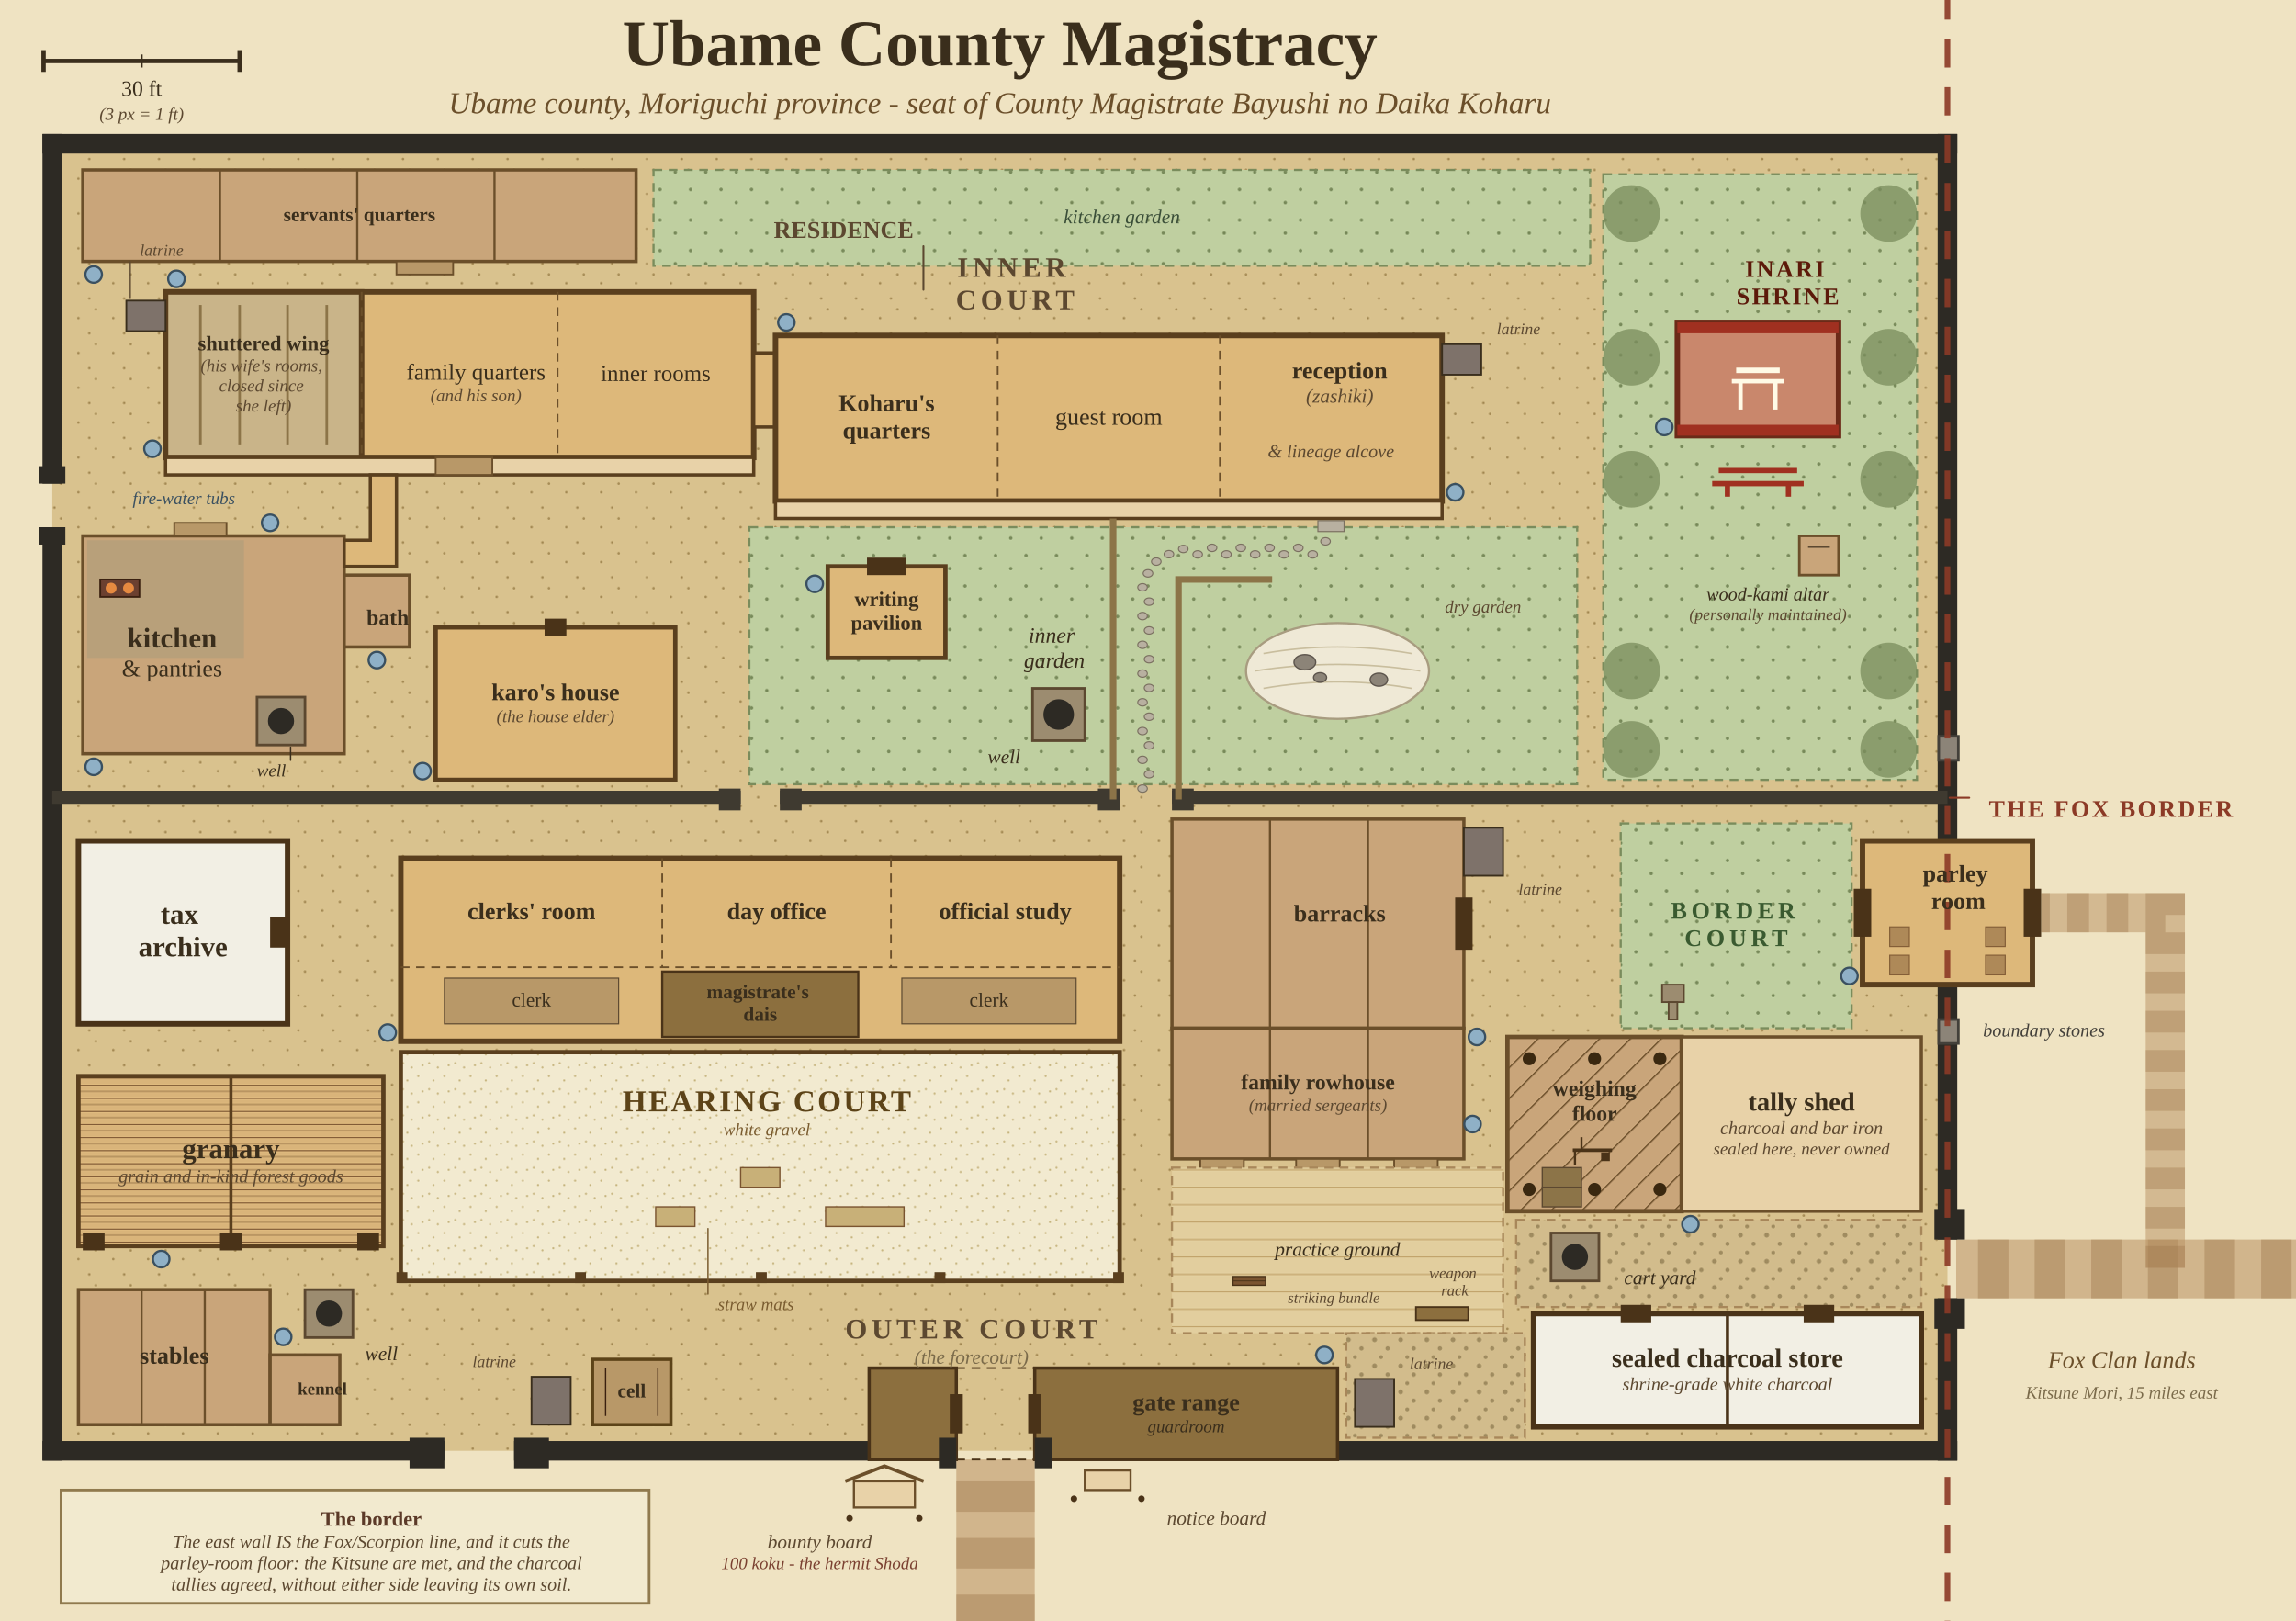
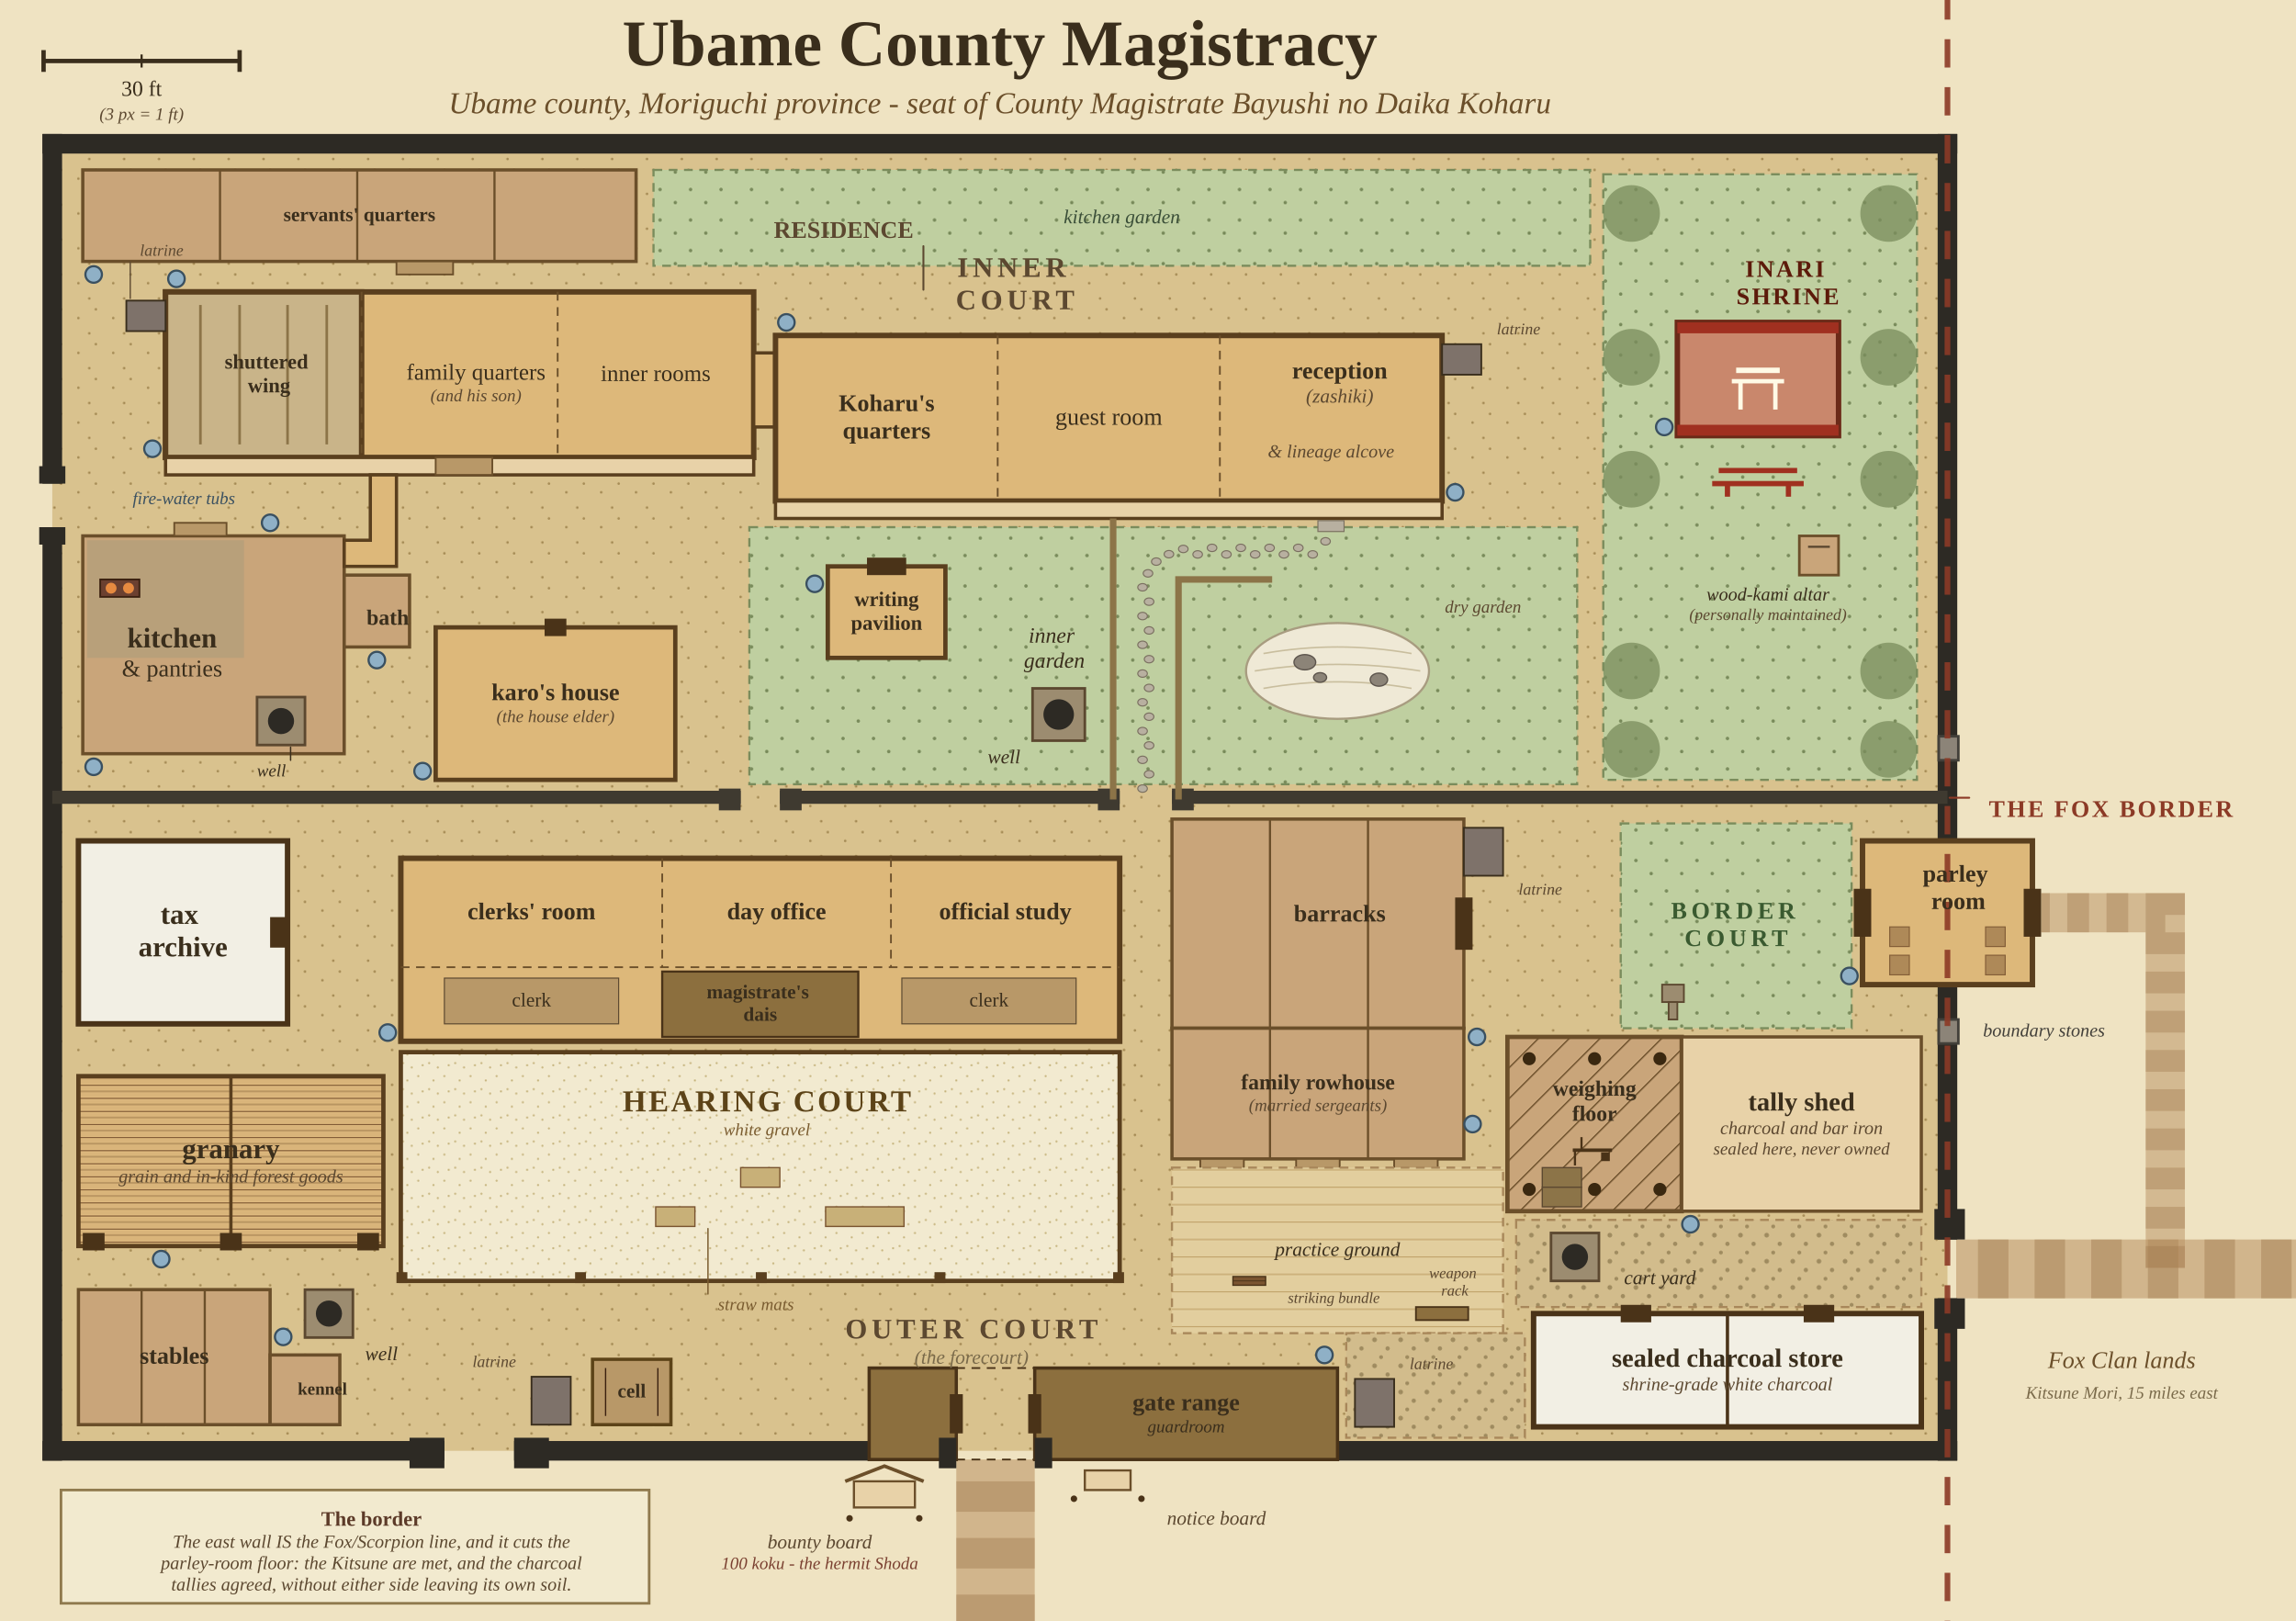
<svg xmlns="http://www.w3.org/2000/svg" viewBox="176 84 1054 744" font-family="Georgia, 'Times New Roman', serif">
  <defs>
    <pattern id="colonnade-hatch" patternUnits="userSpaceOnUse" width="10" height="10" patternTransform="rotate(45)">
      <rect width="10" height="10" fill="#C9A57A" />
      <line x1="0" y1="0" x2="0" y2="10" stroke="#6B4F2A" stroke-width="1.2" />
    </pattern>
    <pattern id="garden-stipple" patternUnits="userSpaceOnUse" width="14" height="14">
      <rect width="14" height="14" fill="#BFCFA0" />
      <circle cx="3" cy="3" r="0.8" fill="#7A8C5C" />
      <circle cx="10" cy="9" r="0.8" fill="#7A8C5C" />
    </pattern>
    <pattern id="court-earth" patternUnits="userSpaceOnUse" width="16" height="16">
      <rect width="16" height="16" fill="#D9C28E" />
      <circle cx="4" cy="6" r="0.6" fill="#A88E58" />
      <circle cx="12" cy="2" r="0.6" fill="#A88E58" />
      <circle cx="9" cy="13" r="0.6" fill="#A88E58" />
    </pattern>
    <pattern id="keiko-earth" patternUnits="userSpaceOnUse" width="16" height="16">
      <rect width="16" height="16" fill="#E2CE9E" />
      <line x1="0" y1="5" x2="16" y2="5" stroke="#C2A46C" stroke-width="0.5" />
      <line x1="0" y1="13" x2="16" y2="13" stroke="#C2A46C" stroke-width="0.5" />
    </pattern>
    <pattern id="oshirasu-sand" patternUnits="userSpaceOnUse" width="12" height="12">
      <rect width="12" height="12" fill="#F2EAD0" />
      <circle cx="3" cy="4" r="0.5" fill="#C9B884" />
      <circle cx="8" cy="2" r="0.5" fill="#C9B884" />
      <circle cx="10" cy="9" r="0.5" fill="#C9B884" />
      <circle cx="5" cy="10" r="0.5" fill="#C9B884" />
      <circle cx="1" cy="8" r="0.5" fill="#C9B884" />
    </pattern>
    <pattern id="granary-slats" patternUnits="userSpaceOnUse" width="14" height="6">
      <rect width="14" height="6" fill="#D9B47A" />
      <line x1="0" y1="0" x2="14" y2="0" stroke="#7A5430" stroke-width="0.8" />
      <line x1="0" y1="3" x2="14" y2="3" stroke="#A88454" stroke-width="0.5" />
    </pattern>
    <pattern id="cart-gravel" patternUnits="userSpaceOnUse" width="12" height="12">
      <rect width="12" height="12" fill="#D2BC8C" />
      <circle cx="3" cy="3" r="1.1" fill="#A08C60" />
      <circle cx="9" cy="7" r="1.0" fill="#A08C60" />
      <circle cx="6" cy="11" r="0.9" fill="#A08C60" />
    </pattern>
  </defs>
  <rect x="0" y="0" width="1300" height="900" fill="#EFE3C2" data-kind="-" />
  <g data-kind="road">
    <path d="M 633 830 L 633 754" stroke="#B89060" stroke-width="36" stroke-linecap="butt" opacity="0.55" />
    <path d="M 633 830 L 633 754" stroke="#9C7448" stroke-width="36" stroke-dasharray="14 12" fill="none" opacity="0.4" />
  </g>
  <g data-kind="road">
    <path d="M 1280 666.5 L 1074 666.5" stroke="#B89060" stroke-width="27" stroke-linecap="butt" opacity="0.55" />
    <path d="M 1280 666.5 L 1074 666.5" stroke="#9C7448" stroke-width="27" stroke-dasharray="14 12" fill="none" opacity="0.4" />
    <path d="M 1170 666 L 1170 503 L 1113 503" stroke="#B89060" stroke-width="18" fill="none" stroke-linecap="butt" opacity="0.5" />
    <path d="M 1170 666 L 1170 503 L 1113 503" stroke="#9C7448" stroke-width="18" stroke-dasharray="10 8" fill="none" opacity="0.35" />
  </g>
  <text x="635" y="114" text-anchor="middle" font-size="30" font-weight="bold" fill="#3A2E1C" data-kind="-">Ubame County Magistracy</text>
  <text x="635" y="136" text-anchor="middle" font-size="14" font-style="italic" fill="#6B4F2A" data-kind="-">Ubame county, Moriguchi province - seat of County Magistrate Bayushi no Daika Koharu</text>
  <g data-kind="-">
    <g stroke="#3A2E1C">
      <line x1="196" y1="112" x2="286" y2="112" stroke-width="2" />
      <line x1="196" y1="107" x2="196" y2="117" stroke-width="2" />
      <line x1="286" y1="107" x2="286" y2="117" stroke-width="2" />
      <line x1="241" y1="109" x2="241" y2="115" stroke-width="1" />
    </g>
    <text x="241" y="128" text-anchor="middle" font-size="10" fill="#3A2E1C">30 ft</text>
    <text x="241" y="139" text-anchor="middle" font-size="8" font-style="italic" fill="#5C4830">(3 px = 1 ft)</text>
  </g>
  <rect x="200" y="150" width="870" height="301" fill="url(#court-earth)" id="precinct" data-kind="inner court" />
  <rect x="200" y="450" width="870" height="300" fill="url(#court-earth)" id="precinct" data-kind="outer court" />
  <g stroke="#2D2A24" stroke-width="9" fill="none" stroke-linecap="square" data-kind="compound wall">
    <line x1="200" y1="150" x2="1070" y2="150" />
    <line x1="200" y1="150" x2="200" y2="301.5" />
    <line x1="200" y1="330.5" x2="200" y2="750" />
    <line x1="1070" y1="150" x2="1070" y2="465.5" />
    <line x1="1070" y1="540.5" x2="1070" y2="648.5" />
    <line x1="1070" y1="684.5" x2="1070" y2="750" />
    <line x1="200" y1="750" x2="375.5" y2="750" />
    <line x1="416.5" y1="750" x2="570.5" y2="750" />
    <line x1="794.5" y1="750" x2="1070" y2="750" />
  </g>
  <g fill="#2D2A24" data-kind="side gate">
    <rect x="364" y="744" width="16" height="14" />
    <rect x="412" y="744" width="16" height="14" />
    <rect x="194" y="298" width="12" height="8" />
    <rect x="194" y="326" width="12" height="8" />
    <rect x="1064" y="639" width="14" height="14" />
    <rect x="1064" y="680" width="14" height="14" />
  </g>
  <g stroke="#3F3A30" stroke-width="6" fill="none" data-kind="court divider">
    <line x1="200" y1="450" x2="516" y2="450" />
    <line x1="534" y1="450" x2="690" y2="450" />
    <line x1="714" y1="450" x2="1070" y2="450" />
  </g>
  <g fill="#3F3A30" data-kind="nakamon" data-part-of="court divider">
    <rect x="506" y="446" width="10" height="10" />
    <rect x="534" y="446" width="10" height="10" />
  </g>
  <g fill="#3F3A30" data-kind="nakamon" data-part-of="court divider">
    <rect x="680" y="446" width="10" height="10" />
    <rect x="714" y="446" width="10" height="10" />
  </g>
  <g data-kind="tax archive">
    <rect x="212" y="470" width="96" height="84" fill="#F2EFE4" stroke="#4A3318" stroke-width="2.5" />
    <rect x="300" y="505" width="8" height="14" fill="#4A3318" data-kind="door" />
    <text x="260.0" y="508.1" text-anchor="middle" font-size="13" font-weight="bold" fill="#3A2E1C">
      <tspan x="260.0" dy="0.0">tax</tspan>
      <tspan x="260.0" dy="14.9">archive</tspan>
    </text>
  </g>
  <g data-kind="granary">
    <rect x="212" y="578" width="140" height="78" fill="url(#granary-slats)" stroke="#5A3F1E" stroke-width="2" />
    <line x1="282" y1="578" x2="282" y2="656" stroke="#5A3F1E" stroke-width="1.5" />
    <g data-kind="granary stilts">
      <rect x="214" y="650" width="10" height="8" fill="#4A3318" />
      <rect x="277" y="650" width="10" height="8" fill="#4A3318" />
      <rect x="340" y="650" width="10" height="8" fill="#4A3318" />
    </g>
    <text x="282.0" y="615.7" text-anchor="middle" font-size="13" font-weight="bold" fill="#3A2E1C">granary</text>
    <text x="282.0" y="626.8" text-anchor="middle" font-size="8.5" font-style="italic" fill="#5C4830">grain and in-kind forest goods</text>
  </g>
  <g data-kind="stables">
    <rect x="212" y="676" width="88" height="62" fill="#C9A57A" stroke="#6B4F2A" stroke-width="1.5" />
    <line x1="241" y1="676" x2="241" y2="738" stroke="#6B4F2A" stroke-width="1" />
    <line x1="270" y1="676" x2="270" y2="738" stroke="#6B4F2A" stroke-width="1" />
    <text x="256.0" y="710.0" text-anchor="middle" font-size="11" font-weight="bold" fill="#3A2E1C">stables</text>
  </g>
  <g data-kind="kennel">
    <rect x="300" y="706" width="32" height="32" fill="#C9A57A" stroke="#6B4F2A" stroke-width="1.5" />
    <text x="324.0" y="724.2" text-anchor="middle" font-size="8" font-weight="bold" fill="#3A2E1C">kennel</text>
  </g>
  <g data-kind="latrine">
    <rect x="420" y="716" width="18" height="22" fill="#7E726A" stroke="#3A2E1C" stroke-width="0.8" />
    <text x="402.9" y="711.5" text-anchor="middle" font-size="7.5" font-style="italic" fill="#5C4830">latrine</text>
  </g>
  <g data-kind="well">
    <rect x="316" y="676" width="22" height="22" fill="#9C8C70" stroke="#5C4830" stroke-width="1.2" />
    <circle cx="327" cy="687" r="6" fill="#2D2A24" />
    <text x="351.1" y="708.4" text-anchor="middle" font-size="9" font-style="italic" fill="#3A2E1C">well</text>
  </g>
  <g data-kind="office hall">
    <rect x="360" y="478" width="330" height="84" fill="#DDB87A" />
    <rect x="360" y="478" width="120" height="50" fill="#DDB87A" data-kind="clerks' room" />
    <rect x="480" y="478" width="105" height="50" fill="#DDB87A" data-kind="day office" />
    <rect x="585" y="478" width="105" height="50" fill="#DDB87A" data-kind="official study" />
    <rect x="360" y="478" width="330" height="84" fill="none" stroke="#5A3F1E" stroke-width="2.5" />
    <line x1="360" y1="528" x2="690" y2="528" stroke="#6B4F2A" stroke-width="0.8" stroke-dasharray="4 3" />
    <line x1="480" y1="478" x2="480" y2="528" stroke="#6B4F2A" stroke-width="0.8" stroke-dasharray="4 3" />
    <line x1="585" y1="478" x2="585" y2="528" stroke="#6B4F2A" stroke-width="0.8" stroke-dasharray="4 3" />
    <text x="420.0" y="506.0" text-anchor="middle" font-size="11" font-weight="bold" fill="#3A2E1C" data-kind="clerks' room">clerks' room</text>
    <text x="532.5" y="506.0" text-anchor="middle" font-size="11" font-weight="bold" fill="#3A2E1C" data-kind="day office">day office</text>
    <text x="637.5" y="506.0" text-anchor="middle" font-size="11" font-weight="bold" fill="#3A2E1C" data-kind="official study">official study</text>
    <rect x="480" y="530" width="90" height="30" fill="#8C6F3E" stroke="#4A3318" stroke-width="1" data-kind="magistrate's dais" />
    <text x="525.0" y="542.3" text-anchor="middle" font-size="9" font-weight="bold" fill="#3A2E1C" data-kind="magistrate's dais">
      <tspan x="525.0" dy="0.0">magistrate's</tspan>
      <tspan x="525.0" dy="10.3">dais</tspan>
    </text>
    <g data-kind="clerks' seats">
      <rect x="380" y="533" width="80" height="21" fill="#B89868" stroke="#5C4830" stroke-width="0.5" />
      <text x="420.0" y="546.0" text-anchor="middle" font-size="9" fill="#3A2E1C">clerk</text>
      <rect x="590" y="533" width="80" height="21" fill="#B89868" stroke="#5C4830" stroke-width="0.5" />
      <text x="630.0" y="546.0" text-anchor="middle" font-size="9" fill="#3A2E1C">clerk</text>
    </g>
  </g>
  <g data-kind="hearing court">
    <rect x="360" y="567" width="330" height="105" fill="url(#oshirasu-sand)" stroke="#5A3F1E" stroke-width="2" />
    <g fill="#5A3F1E">
      <rect x="358" y="668" width="5" height="5" />
      <rect x="440" y="668" width="5" height="5" />
      <rect x="523" y="668" width="5" height="5" />
      <rect x="605" y="668" width="5" height="5" />
      <rect x="687" y="668" width="5" height="5" />
    </g>
    <text x="528.0" y="594.2" text-anchor="middle" font-size="14" font-weight="bold" letter-spacing="1" fill="#5C4318">HEARING COURT</text>
    <text x="528.0" y="605.2" text-anchor="middle" font-size="8" font-style="italic" fill="#7A5C30">white gravel</text>
    <g data-kind="kneeling positions">
      <g fill="#C8B078" stroke="#7A5430" stroke-width="0.6">
        <rect x="516" y="620" width="18" height="9" />
        <rect x="477" y="638" width="18" height="9" />
        <rect x="555" y="638" width="36" height="9" />
      </g>
      <text x="523.0" y="685.4" text-anchor="middle" font-size="8" font-style="italic" fill="#7A5C30">straw mats</text>
      <line x1="501.0" y1="678.0" x2="501.0" y2="648.0" stroke="#7A5C30" stroke-width="0.64" stroke-linecap="round" data-leader="1" />
    </g>
  </g>
  <g data-kind="cell">
    <rect x="448" y="708" width="36" height="30" fill="#B89868" stroke="#5C4318" stroke-width="1.5" />
    <line x1="454" y1="712" x2="454" y2="734" stroke="#3A2010" stroke-width="0.6" />
    <line x1="478" y1="712" x2="478" y2="734" stroke="#3A2010" stroke-width="0.6" />
    <text x="466.0" y="725.5" text-anchor="middle" font-size="9" font-weight="bold" fill="#3A2E1C">cell</text>
  </g>
  <g data-kind="gatehouse">
    <rect x="575" y="712" width="40" height="42" fill="#8C6F3E" stroke="#4A3318" stroke-width="1.5" />
    <rect x="651" y="712" width="139" height="42" fill="#8C6F3E" stroke="#4A3318" stroke-width="1.5" />
    <line x1="615" y1="712" x2="651" y2="712" stroke="#4A3318" stroke-width="0.8" stroke-dasharray="4 3" />
    <line x1="615" y1="754" x2="651" y2="754" stroke="#4A3318" stroke-width="0.8" stroke-dasharray="4 3" />
    <rect x="648" y="724" width="6" height="18" fill="#4A3318" data-kind="door" />
    <rect x="612" y="724" width="6" height="18" fill="#4A3318" data-kind="door" />
    <text x="720.5" y="731.4" text-anchor="middle" font-size="11" font-weight="bold" fill="#3A2E1C">gate range</text>
    <text x="720.5" y="741.5" text-anchor="middle" font-size="8" font-style="italic" fill="#3A2E1C">guardroom</text>
  </g>
  <g fill="#2D2A24" data-kind="main gate">
    <rect x="607" y="744" width="8" height="14" />
    <rect x="651" y="744" width="8" height="14" />
  </g>
  <g data-kind="barracks">
    <rect x="714" y="460" width="134" height="96" fill="#C9A57A" stroke="#6B4F2A" stroke-width="1.5" />
    <line x1="759" y1="460" x2="759" y2="556" stroke="#6B4F2A" stroke-width="1" />
    <line x1="804" y1="460" x2="804" y2="556" stroke="#6B4F2A" stroke-width="1" />
    <rect x="844" y="496" width="8" height="24" fill="#4A3318" data-kind="door" />
    <text x="791.0" y="507.0" text-anchor="middle" font-size="11" font-weight="bold" fill="#3A2E1C">barracks</text>
  </g>
  <g data-kind="retainers' quarters">
    <rect x="714" y="556" width="134" height="60" fill="#C9A57A" stroke="#6B4F2A" stroke-width="1.5" />
    <line x1="759" y1="556" x2="759" y2="616" stroke="#6B4F2A" stroke-width="1" />
    <line x1="804" y1="556" x2="804" y2="616" stroke="#6B4F2A" stroke-width="1" />
    <rect x="727" y="616" width="20" height="6" fill="#B89868" stroke="#6B4F2A" stroke-width="0.8" data-kind="door" />
    <rect x="771" y="616" width="20" height="6" fill="#B89868" stroke="#6B4F2A" stroke-width="0.8" data-kind="door" />
    <rect x="816" y="616" width="20" height="6" fill="#B89868" stroke="#6B4F2A" stroke-width="0.8" data-kind="door" />
    <text x="781.0" y="584.1" text-anchor="middle" font-size="10" font-weight="bold" fill="#3A2E1C">family rowhouse</text>
    <text x="781.0" y="594.0" text-anchor="middle" font-size="8" font-style="italic" fill="#5C4830">(married sergeants)</text>
  </g>
  <g data-kind="latrine">
    <rect x="848" y="464" width="18" height="22" fill="#7E726A" stroke="#3A2E1C" stroke-width="0.8" />
    <text x="883.1" y="494.7" text-anchor="middle" font-size="7.5" font-style="italic" fill="#5C4830">latrine</text>
  </g>
  <g data-kind="practice ground">
    <rect x="714" y="620" width="152" height="76" fill="url(#keiko-earth)" stroke="#A8875A" stroke-width="1" stroke-dasharray="4 3" />
    <text x="790.0" y="660.5" text-anchor="middle" font-size="9" font-style="italic" fill="#3A2E1C">practice ground</text>
    <g data-kind="striking posts">
      <rect x="742" y="670" width="15" height="4" fill="#7A5430" stroke="#4A3318" stroke-width="0.6" />
      <line x1="742" y1="672" x2="757" y2="672" stroke="#4A3318" stroke-width="0.4" />
      <text x="788.3" y="682.1" text-anchor="middle" font-size="7" font-style="italic" fill="#5C4830">striking bundle</text>
    </g>
    <g data-kind="weapon rack">
      <rect x="826" y="684" width="24" height="6" fill="#8C6F3E" stroke="#4A3318" stroke-width="0.8" />
      <text x="843.8" y="670.7" text-anchor="middle" font-size="7" font-style="italic" fill="#5C4830">
        <tspan x="843.8" dy="0.0">weapon</tspan>
        <tspan x="843.8" dy="8.0">rack</tspan>
      </text>
    </g>
  </g>
  <g data-kind="border court">
    <rect x="920" y="462" width="106" height="94" fill="url(#garden-stipple)" stroke="#7A8C5C" stroke-width="1" stroke-dasharray="4 3" />
    <g transform="translate(944, 540)" data-kind="stone lantern">
      <rect x="-5" y="-4" width="10" height="8" fill="#9C8C70" stroke="#5C4830" stroke-width="0.8" />
      <rect x="-2" y="4" width="4" height="8" fill="#9C8C70" stroke="#5C4830" stroke-width="0.8" />
    </g>
  </g>
  <g data-kind="weighing floor">
    <rect x="868" y="560" width="80" height="80" fill="url(#colonnade-hatch)" stroke="#6B4F2A" stroke-width="2" />
    <circle cx="878" cy="570" r="3" fill="#3A2810" />
    <circle cx="938" cy="570" r="3" fill="#3A2810" />
    <circle cx="878" cy="630" r="3" fill="#3A2810" />
    <circle cx="938" cy="630" r="3" fill="#3A2810" />
    <circle cx="908" cy="570" r="3" fill="#3A2810" />
    <circle cx="908" cy="630" r="3" fill="#3A2810" />
    <g data-kind="steelyard">
      <line x1="898" y1="612" x2="916" y2="612" stroke="#4A3318" stroke-width="1.6" />
      <line x1="902" y1="606" x2="902" y2="612" stroke="#4A3318" stroke-width="1" />
      <line x1="899" y1="612" x2="899" y2="619" stroke="#4A3318" stroke-width="1" />
      <rect x="911" y="613" width="4" height="4" fill="#4A3318" />
    </g>
    <g data-kind="charcoal bales">
      <rect x="884" y="620" width="18" height="9" fill="#8C7448" stroke="#5C4830" stroke-width="0.6" />
      <rect x="884" y="629" width="18" height="9" fill="#8C7448" stroke="#5C4830" stroke-width="0.6" />
    </g>
    <text x="908.0" y="587.0" text-anchor="middle" font-size="10" font-weight="bold" fill="#3A2E1C">weighing</text>
    <text x="908.0" y="598.5" text-anchor="middle" font-size="10" font-weight="bold" fill="#3A2E1C">floor</text>
  </g>
  <g data-kind="tally office">
    <rect x="948" y="560" width="110" height="80" fill="#E8D2A8" stroke="#6B4F2A" stroke-width="1.5" />
    <text x="1003.0" y="593.8" text-anchor="middle" font-size="12" font-weight="bold" fill="#3A2E1C">tally shed</text>
    <text x="1003.0" y="604.6" text-anchor="middle" font-size="8.5" font-style="italic" fill="#5C4830">charcoal and bar iron</text>
    <text x="1003.0" y="614.0" text-anchor="middle" font-size="8" font-style="italic" fill="#5C4830">sealed here, never owned</text>
  </g>
  <g data-kind="cart yard">
    <rect x="872" y="644" width="186" height="40" fill="url(#cart-gravel)" stroke="#A8875A" stroke-width="1" stroke-dasharray="4 3" />
    <rect x="794" y="696" width="82" height="48" fill="url(#cart-gravel)" stroke="#A8875A" stroke-width="1" stroke-dasharray="4 3" />
    <text x="938.0" y="673.5" text-anchor="middle" font-size="9" font-style="italic" fill="#3A2E1C">cart yard</text>
  </g>
  <g data-kind="latrine">
    <rect x="798" y="717" width="18" height="22" fill="#7E726A" stroke="#3A2E1C" stroke-width="0.8" />
    <text x="833.1" y="712.5" text-anchor="middle" font-size="7.5" font-style="italic" fill="#5C4830">latrine</text>
  </g>
  <g data-kind="well">
    <rect x="888" y="650" width="22" height="22" fill="#9C8C70" stroke="#5C4830" stroke-width="1.2" />
    <circle cx="899" cy="661" r="6" fill="#2D2A24" />
  </g>
  <g data-kind="charcoal store">
    <rect x="880" y="687" width="178" height="52" fill="#F2EFE4" stroke="#4A3318" stroke-width="2.5" />
    <line x1="969" y1="687" x2="969" y2="739" stroke="#4A3318" stroke-width="1.5" />
    <rect x="920" y="683" width="14" height="8" fill="#4A3318" data-kind="door" />
    <rect x="1004" y="683" width="14" height="8" fill="#4A3318" data-kind="door" />
    <text x="969.0" y="711.4" text-anchor="middle" font-size="12" font-weight="bold" fill="#3A2E1C">sealed charcoal store</text>
    <text x="969.0" y="722.2" text-anchor="middle" font-size="8.5" font-style="italic" fill="#5C4830">shrine-grade white charcoal</text>
  </g>
  <g data-kind="servants' quarters">
    <rect x="214" y="162" width="254" height="42" fill="#C9A57A" stroke="#6B4F2A" stroke-width="1.5" />
    <line x1="277" y1="162" x2="277" y2="204" stroke="#6B4F2A" stroke-width="1" />
    <line x1="340" y1="162" x2="340" y2="204" stroke="#6B4F2A" stroke-width="1" />
    <line x1="403" y1="162" x2="403" y2="204" stroke="#6B4F2A" stroke-width="1" />
    <rect x="358" y="204" width="26" height="6" fill="#B89868" stroke="#6B4F2A" stroke-width="0.8" data-kind="door" />
    <text x="341.0" y="185.5" text-anchor="middle" font-size="9" font-weight="bold" fill="#3A2E1C">servants' quarters</text>
  </g>
  <g data-kind="vegetable garden">
    <rect x="476" y="162" width="430" height="44" fill="url(#garden-stipple)" stroke="#7A8C5C" stroke-width="1" stroke-dasharray="4 3" />
    <text x="691.0" y="186.5" text-anchor="middle" font-size="9" font-style="italic" fill="#3A4E38">kitchen garden</text>
  </g>
  <rect x="912" y="164" width="144" height="278" fill="url(#garden-stipple)" stroke="#7A8C5C" stroke-width="1" stroke-dasharray="4 3" data-kind="shrine grove" />
  <g fill="#7A8C5C" opacity="0.75" data-kind="shrine grove">
    <circle cx="925" cy="182" r="13" />
    <circle cx="1043" cy="182" r="13" />
    <circle cx="925" cy="248" r="13" />
    <circle cx="1043" cy="248" r="13" />
    <circle cx="925" cy="304" r="13" />
    <circle cx="1043" cy="304" r="13" />
    <circle cx="925" cy="392" r="13" />
    <circle cx="1043" cy="392" r="13" />
    <circle cx="925" cy="428" r="13" />
    <circle cx="1043" cy="428" r="13" />
  </g>
  <g data-kind="compound shrine">
    <rect x="946" y="232" width="74" height="52" fill="#C9876C" stroke="#6B2A18" stroke-width="2.5" />
    <rect x="946" y="232" width="74" height="5" fill="#A03020" />
    <rect x="946" y="279" width="74" height="5" fill="#A03020" />
    <g transform="translate(983, 254)">
      <line x1="-10" y1="0" x2="10" y2="0" stroke="#FFFAE6" stroke-width="2.5" />
      <line x1="-12" y1="5" x2="12" y2="5" stroke="#FFFAE6" stroke-width="2" />
      <line x1="-8" y1="5" x2="-8" y2="18" stroke="#FFFAE6" stroke-width="2" />
      <line x1="8" y1="5" x2="8" y2="18" stroke="#FFFAE6" stroke-width="2" />
    </g>
  </g>
  <text x="996.7" y="211.1" text-anchor="middle" font-size="11" font-weight="bold" letter-spacing="1" fill="#5C1A0A" data-kind="compound shrine">
    <tspan x="996.7" dy="0.0">INARI</tspan>
    <tspan x="996.7" dy="12.6">SHRINE</tspan>
  </text>
  <g stroke="#A03020" stroke-width="2.4" fill="none" data-kind="torii" data-part-of="compound shrine">
    <line x1="965" y1="300" x2="1001" y2="300" />
    <line x1="962" y1="306" x2="1004" y2="306" />
    <line x1="969" y1="306" x2="969" y2="312" />
    <line x1="997" y1="306" x2="997" y2="312" />
  </g>
  <g data-kind="wood-kami altar">
    <rect x="1002" y="330" width="18" height="18" fill="#C9A57A" stroke="#6B4F2A" stroke-width="1.2" />
    <line x1="1006" y1="335" x2="1016" y2="335" stroke="#5C4830" stroke-width="1" />
    <text x="987.6" y="359.6" text-anchor="middle" font-size="8.5" font-style="italic" fill="#3A2E1C">wood-kami altar</text>
    <text x="987.6" y="368.6" text-anchor="middle" font-size="7.5" font-style="italic" fill="#5C4830">(personally maintained)</text>
  </g>
  <g data-kind="residence">
    <rect x="252" y="218" width="270" height="76" fill="#DDB87A" />
    <rect x="342" y="218" width="90" height="76" fill="#DDB87A" data-kind="family quarters" />
    <rect x="432" y="218" width="90" height="76" fill="#DDB87A" data-kind="inner rooms" />
    <rect x="252" y="218" width="270" height="76" fill="none" stroke="#5A3F1E" stroke-width="2.5" />
    <rect x="252" y="218" width="90" height="76" fill="#C9B489" stroke="#5A3F1E" stroke-width="2.5" data-kind="shuttered wing" />
    <rect x="252" y="294" width="270" height="8" fill="#E8D2A8" stroke="#5A3F1E" stroke-width="1.5" data-kind="engawa" />
    <line x1="342" y1="218" x2="342" y2="294" stroke="#6B4F2A" stroke-width="0.8" stroke-dasharray="4 3" />
    <line x1="432" y1="218" x2="432" y2="294" stroke="#6B4F2A" stroke-width="0.8" stroke-dasharray="4 3" />
    <g data-kind="shuttered wing">
      <g stroke="#8C7448" stroke-width="1.2" data-texture="1">
        <line x1="268" y1="224" x2="268" y2="288" />
        <line x1="286" y1="224" x2="286" y2="288" />
        <line x1="308" y1="224" x2="308" y2="288" />
        <line x1="326" y1="224" x2="326" y2="288" />
      </g>
    </g>
    <rect x="376" y="294" width="26" height="8" fill="#B89868" stroke="#6B4F2A" stroke-width="0.8" data-kind="door" />
    <g data-kind="shuttered wing">
-       <text x="297.0" y="244.8" text-anchor="middle" font-size="9.5" font-weight="bold" fill="#3A2E1C">shuttered wing</text>
-       <text x="297.0" y="254.5" text-anchor="middle" font-size="8" font-style="italic" fill="#5C4830">
-         <tspan x="297.0" dy="0.0">(his wife's rooms,</tspan>
-         <tspan x="297.0" dy="9.2">closed since</tspan>
-         <tspan x="297.0" dy="9.2">she left)</tspan>
+       <text x="299.5" y="253.2" text-anchor="middle" font-size="9.5" font-weight="bold" fill="#3A2E1C">
+         <tspan x="299.5" dy="0.0">shuttered</tspan>
+         <tspan x="299.5" dy="10.9">wing</tspan>
      </text>
    </g>
    <g data-kind="family quarters">
      <text x="394.5" y="258.3" text-anchor="middle" font-size="10.5" fill="#3A2E1C">family quarters</text>
      <text x="394.5" y="268.2" text-anchor="middle" font-size="8" font-style="italic" fill="#5C4830">(and his son)</text>
    </g>
    <text x="477.0" y="258.9" text-anchor="middle" font-size="10.5" fill="#3A2E1C" data-kind="inner rooms">inner rooms</text>
    <rect x="522" y="246" width="10" height="34" fill="#DDB87A" stroke="#5A3F1E" stroke-width="1.5" data-kind="residence corridor" />
    <rect x="532" y="238" width="306" height="76" fill="#DDB87A" />
    <rect x="532" y="238" width="102" height="76" fill="#DDB87A" data-kind="lord's quarters" />
    <rect x="634" y="238" width="102" height="76" fill="#DDB87A" data-kind="guest quarters" />
    <rect x="736" y="238" width="102" height="76" fill="#DDB87A" data-kind="reception room" />
    <rect x="532" y="238" width="306" height="76" fill="none" stroke="#5A3F1E" stroke-width="2.5" />
    <rect x="532" y="314" width="306" height="8" fill="#E8D2A8" stroke="#5A3F1E" stroke-width="1.5" data-kind="engawa" />
    <line x1="634" y1="238" x2="634" y2="314" stroke="#6B4F2A" stroke-width="0.8" stroke-dasharray="4 3" />
    <line x1="736" y1="238" x2="736" y2="314" stroke="#6B4F2A" stroke-width="0.8" stroke-dasharray="4 3" />
    <g data-kind="lord's quarters">
      <text x="583.0" y="272.7" text-anchor="middle" font-size="11" font-weight="bold" fill="#3A2E1C">Koharu's</text>
      <text x="583.0" y="285.3" text-anchor="middle" font-size="11" font-weight="bold" fill="#3A2E1C">quarters</text>
    </g>
    <text x="685.0" y="279.0" text-anchor="middle" font-size="11" fill="#3A2E1C" data-kind="guest quarters">guest room</text>
    <g data-kind="reception room">
      <text x="791.0" y="257.8" text-anchor="middle" font-size="11" font-weight="bold" fill="#3A2E1C">reception</text>
      <text x="791.0" y="268.8" text-anchor="middle" font-size="9" font-style="italic" fill="#5C4830">(zashiki)</text>
    </g>
    <text x="787" y="294" text-anchor="middle" font-size="8.5" font-style="italic" fill="#5C4830" data-kind="ancestral alcove">&amp; lineage alcove</text>
  </g>
  <g data-kind="latrine" data-part-of="residence">
    <rect x="838" y="242" width="18" height="14" fill="#7E726A" stroke="#3A2E1C" stroke-width="0.8" />
    <text x="873.1" y="237.5" text-anchor="middle" font-size="7.5" font-style="italic" fill="#5C4830">latrine</text>
    <rect x="234" y="222" width="18" height="14" fill="#7E726A" stroke="#3A2E1C" stroke-width="0.8" />
    <text x="250.2" y="201.4" text-anchor="middle" font-size="7.5" font-style="italic" fill="#5C4830">latrine</text>
    <line x1="235.8" y1="204.2" x2="235.8" y2="221.0" stroke="#5C4830" stroke-width="0.60" stroke-linecap="round" data-leader="1" />
  </g>
  <g data-kind="kitchen">
    <rect x="214" y="330" width="120" height="100" fill="#C9A57A" stroke="#6B4F2A" stroke-width="1.5" />
    <rect x="216" y="332" width="72" height="54" fill="#B8A07A" />
    <rect x="256" y="324" width="24" height="6" fill="#B89868" stroke="#6B4F2A" stroke-width="0.8" data-kind="door" />
    <g data-kind="hearth">
      <path d="M 222 350 h 18 v 8 h -18 z" fill="#6B4030" stroke="#3A2010" stroke-width="0.8" />
      <circle cx="227" cy="354" r="2.5" fill="#E68A40" />
      <circle cx="235" cy="354" r="2.5" fill="#E68A40" />
    </g>
    <text x="255.0" y="381.2" text-anchor="middle" font-size="13" font-weight="bold" fill="#3A2E1C">kitchen</text>
    <text x="255.0" y="394.5" text-anchor="middle" font-size="11" fill="#3A2E1C">&amp; pantries</text>
    <rect x="294" y="404" width="22" height="22" fill="#9C8C70" stroke="#5C4830" stroke-width="1.2" data-kind="well" />
    <circle cx="305" cy="415" r="6" fill="#2D2A24" data-kind="well" />
    <text x="300.6" y="440.4" text-anchor="middle" font-size="8" font-style="italic" fill="#3A2E1C" data-kind="well">well</text>
    <line x1="309.4" y1="433.0" x2="309.4" y2="427.0" stroke="#3A2E1C" stroke-width="0.64" stroke-linecap="round" data-kind="well" data-leader="1" />
  </g>
  <path d="M 334 332 H 346 V 302 H 358 V 344 H 334 Z" fill="#DDB87A" stroke="#5A3F1E" stroke-width="1.5" data-kind="residence corridor" data-part-of="residence" />
  <g data-kind="bath">
    <rect x="334" y="348" width="30" height="33" fill="#C9A57A" stroke="#6B4F2A" stroke-width="1.5" />
    <text x="354.0" y="370.8" text-anchor="middle" font-size="10" font-weight="bold" fill="#3A2E1C">bath</text>
  </g>
  <g data-kind="karo's house">
    <rect x="376" y="372" width="110" height="70" fill="#DDB87A" stroke="#5A3F1E" stroke-width="2" />
    <rect x="426" y="368" width="10" height="8" fill="#4A3318" data-kind="door" />
    <text x="431.0" y="405.4" text-anchor="middle" font-size="11" font-weight="bold" fill="#3A2E1C">karo's house</text>
    <text x="431.0" y="415.5" text-anchor="middle" font-size="8" font-style="italic" fill="#5C4830">(the house elder)</text>
  </g>
  <g data-kind="garden">
    <rect x="520" y="326" width="380" height="118" fill="url(#garden-stipple)" stroke="#7A8C5C" stroke-width="1" stroke-dasharray="4 3" />
    <g data-kind="garden pond">
      <ellipse cx="790" cy="392" rx="42" ry="22" fill="#EFE9D6" stroke="#A89C80" stroke-width="1" />
      <g stroke="#C9BE9E" stroke-width="0.7" fill="none">
        <path d="M 756 384 q 34 -6 68 0" />
        <path d="M 752 392 q 38 -6 76 0" />
        <path d="M 756 400 q 34 -6 68 0" />
      </g>
      <g fill="#8C8478" stroke="#5C544C" stroke-width="0.6">
        <ellipse cx="775" cy="388" rx="5" ry="3.5" />
        <ellipse cx="782" cy="395" rx="3" ry="2.2" />
        <ellipse cx="809" cy="396" rx="4" ry="3" />
      </g>
      <text x="856.8" y="365.2" text-anchor="middle" font-size="8" font-style="italic" fill="#5C4830">dry garden</text>
    </g>
    <g fill="#B8B0A0" stroke="#7A7060" stroke-width="0.5">
      <ellipse cx="700.5" cy="446.0" rx="2.2" ry="1.7" />
      <ellipse cx="703.5" cy="439.4" rx="2.2" ry="1.7" />
      <ellipse cx="700.5" cy="432.8" rx="2.2" ry="1.7" />
      <ellipse cx="703.5" cy="426.2" rx="2.2" ry="1.7" />
      <ellipse cx="700.5" cy="419.6" rx="2.2" ry="1.7" />
      <ellipse cx="703.5" cy="413.0" rx="2.2" ry="1.7" />
      <ellipse cx="700.5" cy="406.4" rx="2.2" ry="1.7" />
      <ellipse cx="703.5" cy="399.8" rx="2.2" ry="1.7" />
      <ellipse cx="700.5" cy="393.2" rx="2.2" ry="1.7" />
      <ellipse cx="703.5" cy="386.6" rx="2.2" ry="1.7" />
      <ellipse cx="700.5" cy="380.0" rx="2.2" ry="1.7" />
      <ellipse cx="703.5" cy="373.4" rx="2.2" ry="1.7" />
      <ellipse cx="700.5" cy="366.8" rx="2.2" ry="1.7" />
      <ellipse cx="703.5" cy="360.2" rx="2.2" ry="1.7" />
      <ellipse cx="700.5" cy="353.6" rx="2.2" ry="1.7" />
      <ellipse cx="703.0" cy="347.2" rx="2.2" ry="1.7" />
      <ellipse cx="706.8" cy="341.8" rx="2.2" ry="1.7" />
      <ellipse cx="712.6" cy="338.4" rx="2.2" ry="1.7" />
      <ellipse cx="719.2" cy="336.0" rx="2.2" ry="1.7" />
      <ellipse cx="725.8" cy="338.5" rx="2.2" ry="1.7" />
      <ellipse cx="732.4" cy="335.5" rx="2.2" ry="1.7" />
      <ellipse cx="739.0" cy="338.5" rx="2.2" ry="1.7" />
      <ellipse cx="745.6" cy="335.5" rx="2.2" ry="1.7" />
      <ellipse cx="752.2" cy="338.5" rx="2.2" ry="1.7" />
      <ellipse cx="758.8" cy="335.5" rx="2.2" ry="1.7" />
      <ellipse cx="765.4" cy="338.5" rx="2.2" ry="1.7" />
      <ellipse cx="772.0" cy="335.5" rx="2.2" ry="1.7" />
      <ellipse cx="778.6" cy="338.5" rx="2.2" ry="1.7" />
      <ellipse cx="784.5" cy="332.5" rx="2.2" ry="1.7" />
      <rect x="781" y="323" width="12" height="5" />
    </g>
    <g stroke="#8C7448" stroke-width="3" fill="none">
      <line x1="687" y1="451" x2="687" y2="322" />
      <polyline points="717,451 717,350 760,350" />
    </g>
    <text x="660.0" y="379.0" text-anchor="middle" font-size="10" font-style="italic" fill="#3A2E1C">
      <tspan x="660.0" dy="0.0">inner</tspan>
      <tspan x="660.0" dy="11.5">garden</tspan>
    </text>
  </g>
  <g data-kind="well" data-part-of="garden">
    <rect x="650" y="400" width="24" height="24" fill="#9C8C70" stroke="#5C4830" stroke-width="1.2" />
    <circle cx="662" cy="412" r="7" fill="#2D2A24" />
    <text x="636.9" y="434.4" text-anchor="middle" font-size="9" font-style="italic" fill="#3A2E1C">well</text>
  </g>
  <g data-kind="writing pavilion">
    <rect x="556" y="344" width="54" height="42" fill="#DDB87A" stroke="#5A3F1E" stroke-width="2" />
    <rect x="574" y="340" width="18" height="8" fill="#4A3318" data-kind="door" />
    <text x="583.0" y="362.2" text-anchor="middle" font-size="9.5" font-weight="bold" fill="#3A2E1C">writing</text>
    <text x="583.0" y="373.1" text-anchor="middle" font-size="9.5" font-weight="bold" fill="#3A2E1C">pavilion</text>
  </g>
  <g data-kind="parley room">
    <rect x="1031" y="470" width="78" height="66" fill="#DDB87A" stroke="#5A3F1E" stroke-width="2.5" />
    <rect x="1027" y="492" width="8" height="22" fill="#4A3318" data-kind="door" />
    <rect x="1105" y="492" width="8" height="22" fill="#4A3318" data-kind="door" />
    <g fill="#A88454" stroke="#7A5430" stroke-width="0.5" opacity="0.9" data-kind="parley mats">
      <rect x="1043.5" y="509.5" width="9" height="9" />
      <rect x="1043.5" y="522.5" width="9" height="9" />
      <rect x="1087.5" y="509.5" width="9" height="9" />
      <rect x="1087.5" y="522.5" width="9" height="9" />
    </g>
  </g>
  <g fill="#8C8478" stroke="#43403A" stroke-width="1.2" data-kind="boundary stones">
    <rect x="1066" y="422" width="9" height="11" />
    <rect x="1066" y="552" width="9" height="11" />
  </g>
  <g data-kind="notice board">
    <rect x="674" y="759" width="21" height="9" fill="#E8D2A8" stroke="#6B4F2A" stroke-width="1" />
    <circle cx="669" cy="772" r="1.5" fill="#4A3318" />
    <circle cx="700" cy="772" r="1.5" fill="#4A3318" />
    <text x="734.4" y="783.9" text-anchor="middle" font-size="9" font-style="italic" fill="#5C4830">notice board</text>
  </g>
  <g data-kind="notice board">
    <rect x="568" y="764" width="28" height="12" fill="#E8D2A8" stroke="#6B4F2A" stroke-width="1" />
    <path d="M 564 764 L 582 757 L 600 764" fill="none" stroke="#6B4F2A" stroke-width="1.6" />
    <circle cx="566" cy="781" r="1.5" fill="#4A3318" />
    <circle cx="598" cy="781" r="1.5" fill="#4A3318" />
    <text x="552.3" y="794.8" text-anchor="middle" font-size="9" font-style="italic" fill="#5C4830">bounty board</text>
    <text x="552.3" y="804.3" text-anchor="middle" font-size="8" font-style="italic" fill="#7A4030">100 koku - the hermit Shoda</text>
  </g>
  <g data-kind="fox border">
    <rect x="204" y="768" width="270" height="52" fill="#F2EAD0" stroke="#8C7448" stroke-width="1.2" opacity="0.95" />
    <text x="346.5" y="784.4" text-anchor="middle" font-size="9.5" font-weight="bold" fill="#5C3A28">The border</text>
    <text x="346.5" y="794.5" text-anchor="middle" font-size="8.5" font-style="italic" fill="#5C4830">The east wall IS the Fox/Scorpion line, and it cuts the</text>
    <text x="346.5" y="804.3" text-anchor="middle" font-size="8.5" font-style="italic" fill="#5C4830">parley-room floor: the Kitsune are met, and the charcoal</text>
    <text x="346.5" y="814.1" text-anchor="middle" font-size="8.5" font-style="italic" fill="#5C4830">tallies agreed, without either side leaving its own soil.</text>
  </g>
  <line x1="1070" y1="80" x2="1070" y2="832" stroke="#8C3A26" stroke-width="2.6" stroke-dasharray="13 9" opacity="0.9" data-kind="fox border" />
  <text x="1145.0" y="459.0" text-anchor="middle" font-size="11" font-weight="bold" letter-spacing="1" fill="#8C3A26" data-kind="fox border">THE FOX BORDER</text>
  <line x1="1080.0" y1="450.2" x2="1071.0" y2="450.2" stroke="#8C3A26" stroke-width="0.88" stroke-linecap="round" data-kind="fox border" data-leader="1" />
  <text x="1150" y="712" text-anchor="middle" font-size="11" font-style="italic" fill="#6B4F2A" data-kind="fox border">Fox Clan lands</text>
  <text x="1150" y="726" text-anchor="middle" font-size="8" font-style="italic" fill="#7A6A4A" data-kind="fox border">Kitsune Mori, 15 miles east</text>
  <text x="1075.0" y="488.7" text-anchor="middle" font-size="11" font-weight="bold" fill="#3A2E1C" data-kind="parley room">
    <tspan x="1075.0" dy="0.0">parley</tspan>
    <tspan x="1075.0" dy="12.6">room</tspan>
  </text>
  <text x="1114.3" y="559.8" text-anchor="middle" font-size="8.5" font-style="italic" fill="#43403A" data-kind="boundary stones">boundary stones</text>
  <text x="563.3" y="193.2" text-anchor="middle" font-size="11" font-weight="bold" fill="#5C4830" data-kind="residence">RESIDENCE</text>
  <line x1="599.9" y1="197.0" x2="599.9" y2="217.0" stroke="#5C4830" stroke-width="0.88" stroke-linecap="round" data-kind="residence" data-leader="1" />
  <text x="642.0" y="211.1" text-anchor="middle" font-size="13" font-weight="bold" letter-spacing="2" fill="#5C4830" data-kind="inner court">
    <tspan x="642.0" dy="0.0">INNER</tspan>
    <tspan x="642.0" dy="14.9">COURT</tspan>
  </text>
  <text x="973.0" y="505.7" text-anchor="middle" font-size="11" font-weight="bold" letter-spacing="2" fill="#3A5A30" data-kind="border court">
    <tspan x="973.0" dy="0.0">BORDER</tspan>
    <tspan x="973.0" dy="12.6">COURT</tspan>
  </text>
  <g data-kind="outer court">
    <polygon points="362,674 788,674 788,710 362,710" fill="none" />
    <text x="622.0" y="698.4" text-anchor="middle" font-size="13" font-weight="bold" letter-spacing="2" fill="#5C4830">OUTER COURT</text>
    <text x="622.0" y="710.0" text-anchor="middle" font-size="9" font-style="italic" fill="#7A6A4A">(the forecourt)</text>
  </g>
  <g fill="#8FB0C6" stroke="#3A5060" stroke-width="1" data-kind="fire-water tubs">
    <circle cx="219" cy="436" r="3.8" />
    <circle cx="219" cy="210" r="3.8" />
    <circle cx="257" cy="212" r="3.8" />
    <circle cx="246" cy="290" r="3.8" />
    <circle cx="537" cy="232" r="3.8" />
    <circle cx="844" cy="310" r="3.8" />
    <circle cx="370" cy="438" r="3.8" />
    <circle cx="349" cy="387" r="3.8" />
    <circle cx="550" cy="352" r="3.8" />
    <circle cx="940" cy="280" r="3.8" />
    <circle cx="354" cy="558" r="3.8" />
    <circle cx="852" cy="600" r="3.8" />
    <circle cx="854" cy="560" r="3.8" />
    <circle cx="784" cy="706" r="3.8" />
    <circle cx="306" cy="697.7" r="3.8" />
    <circle cx="250" cy="662" r="3.8" />
    <circle cx="952" cy="646" r="3.8" />
    <circle cx="1025" cy="532" r="3.8" />
  </g>
  <g fill="#8FB0C6" stroke="#3A5060" stroke-width="1" data-kind="fire-water tubs">
    <circle cx="300" cy="324" r="3.8" />
    <text x="260.4" y="315.4" text-anchor="middle" font-size="8" font-style="italic" stroke="none" fill="#3A5060">fire-water tubs</text>
  </g>
</svg>
